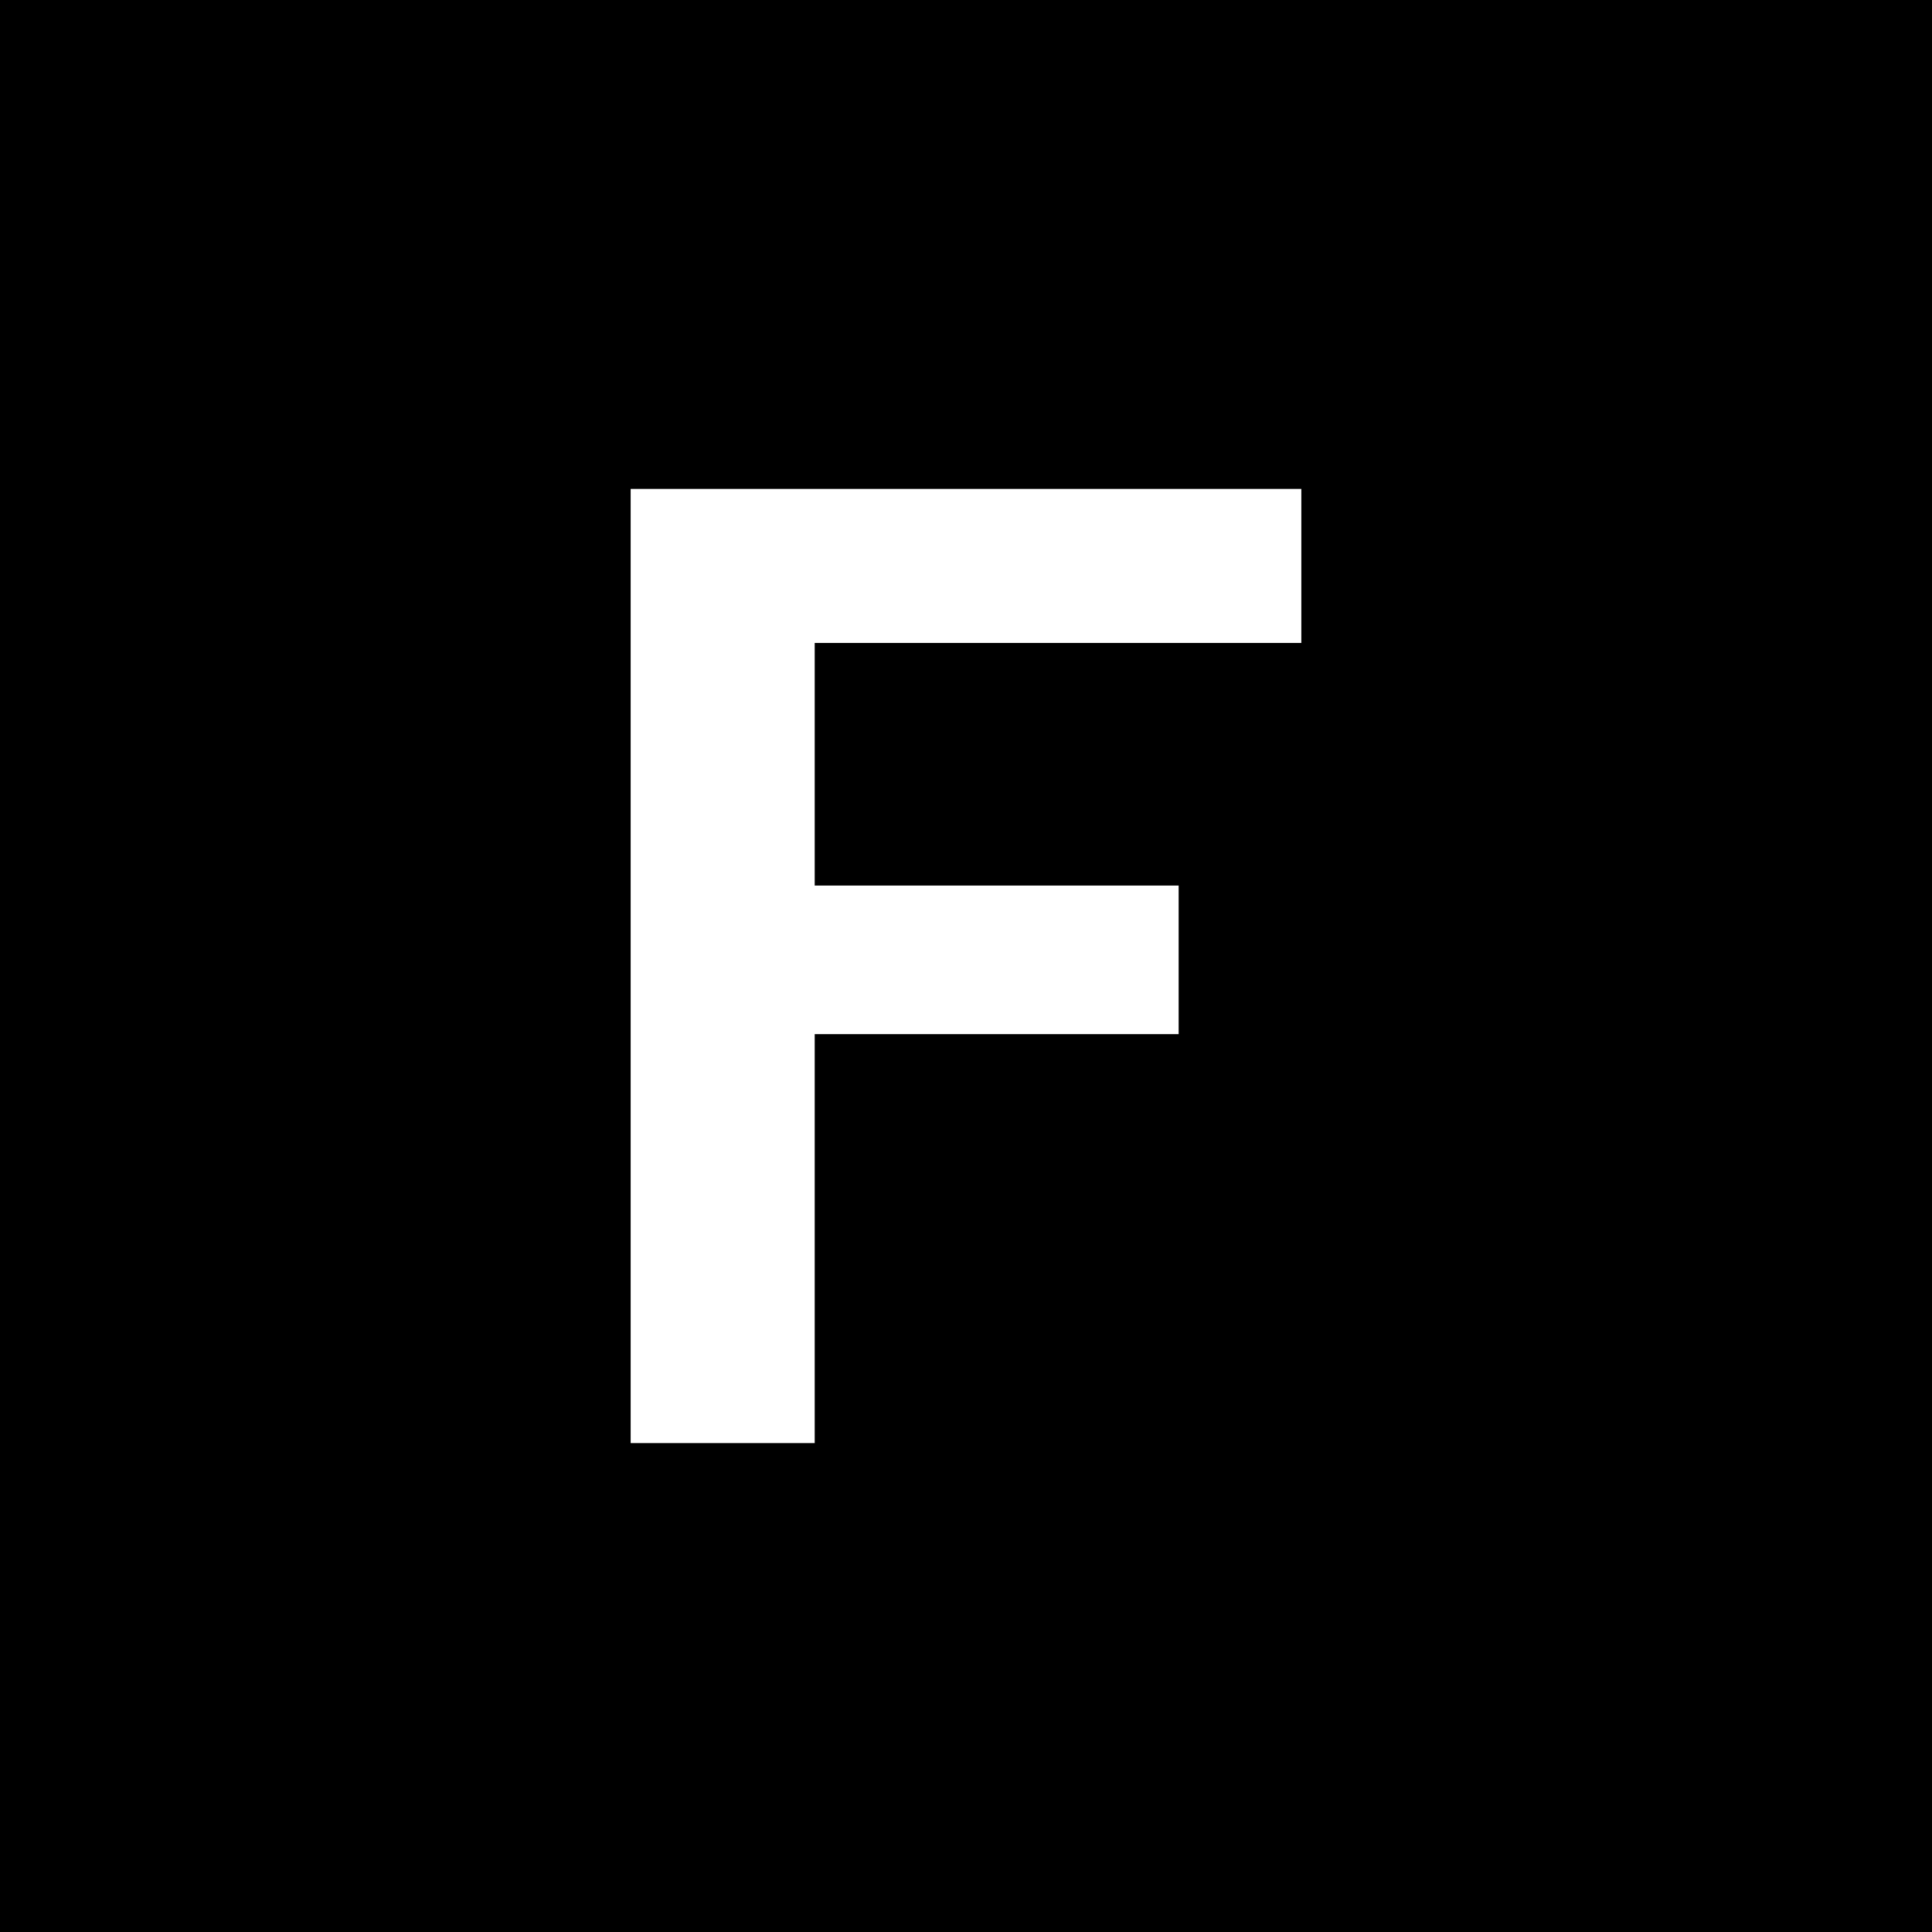
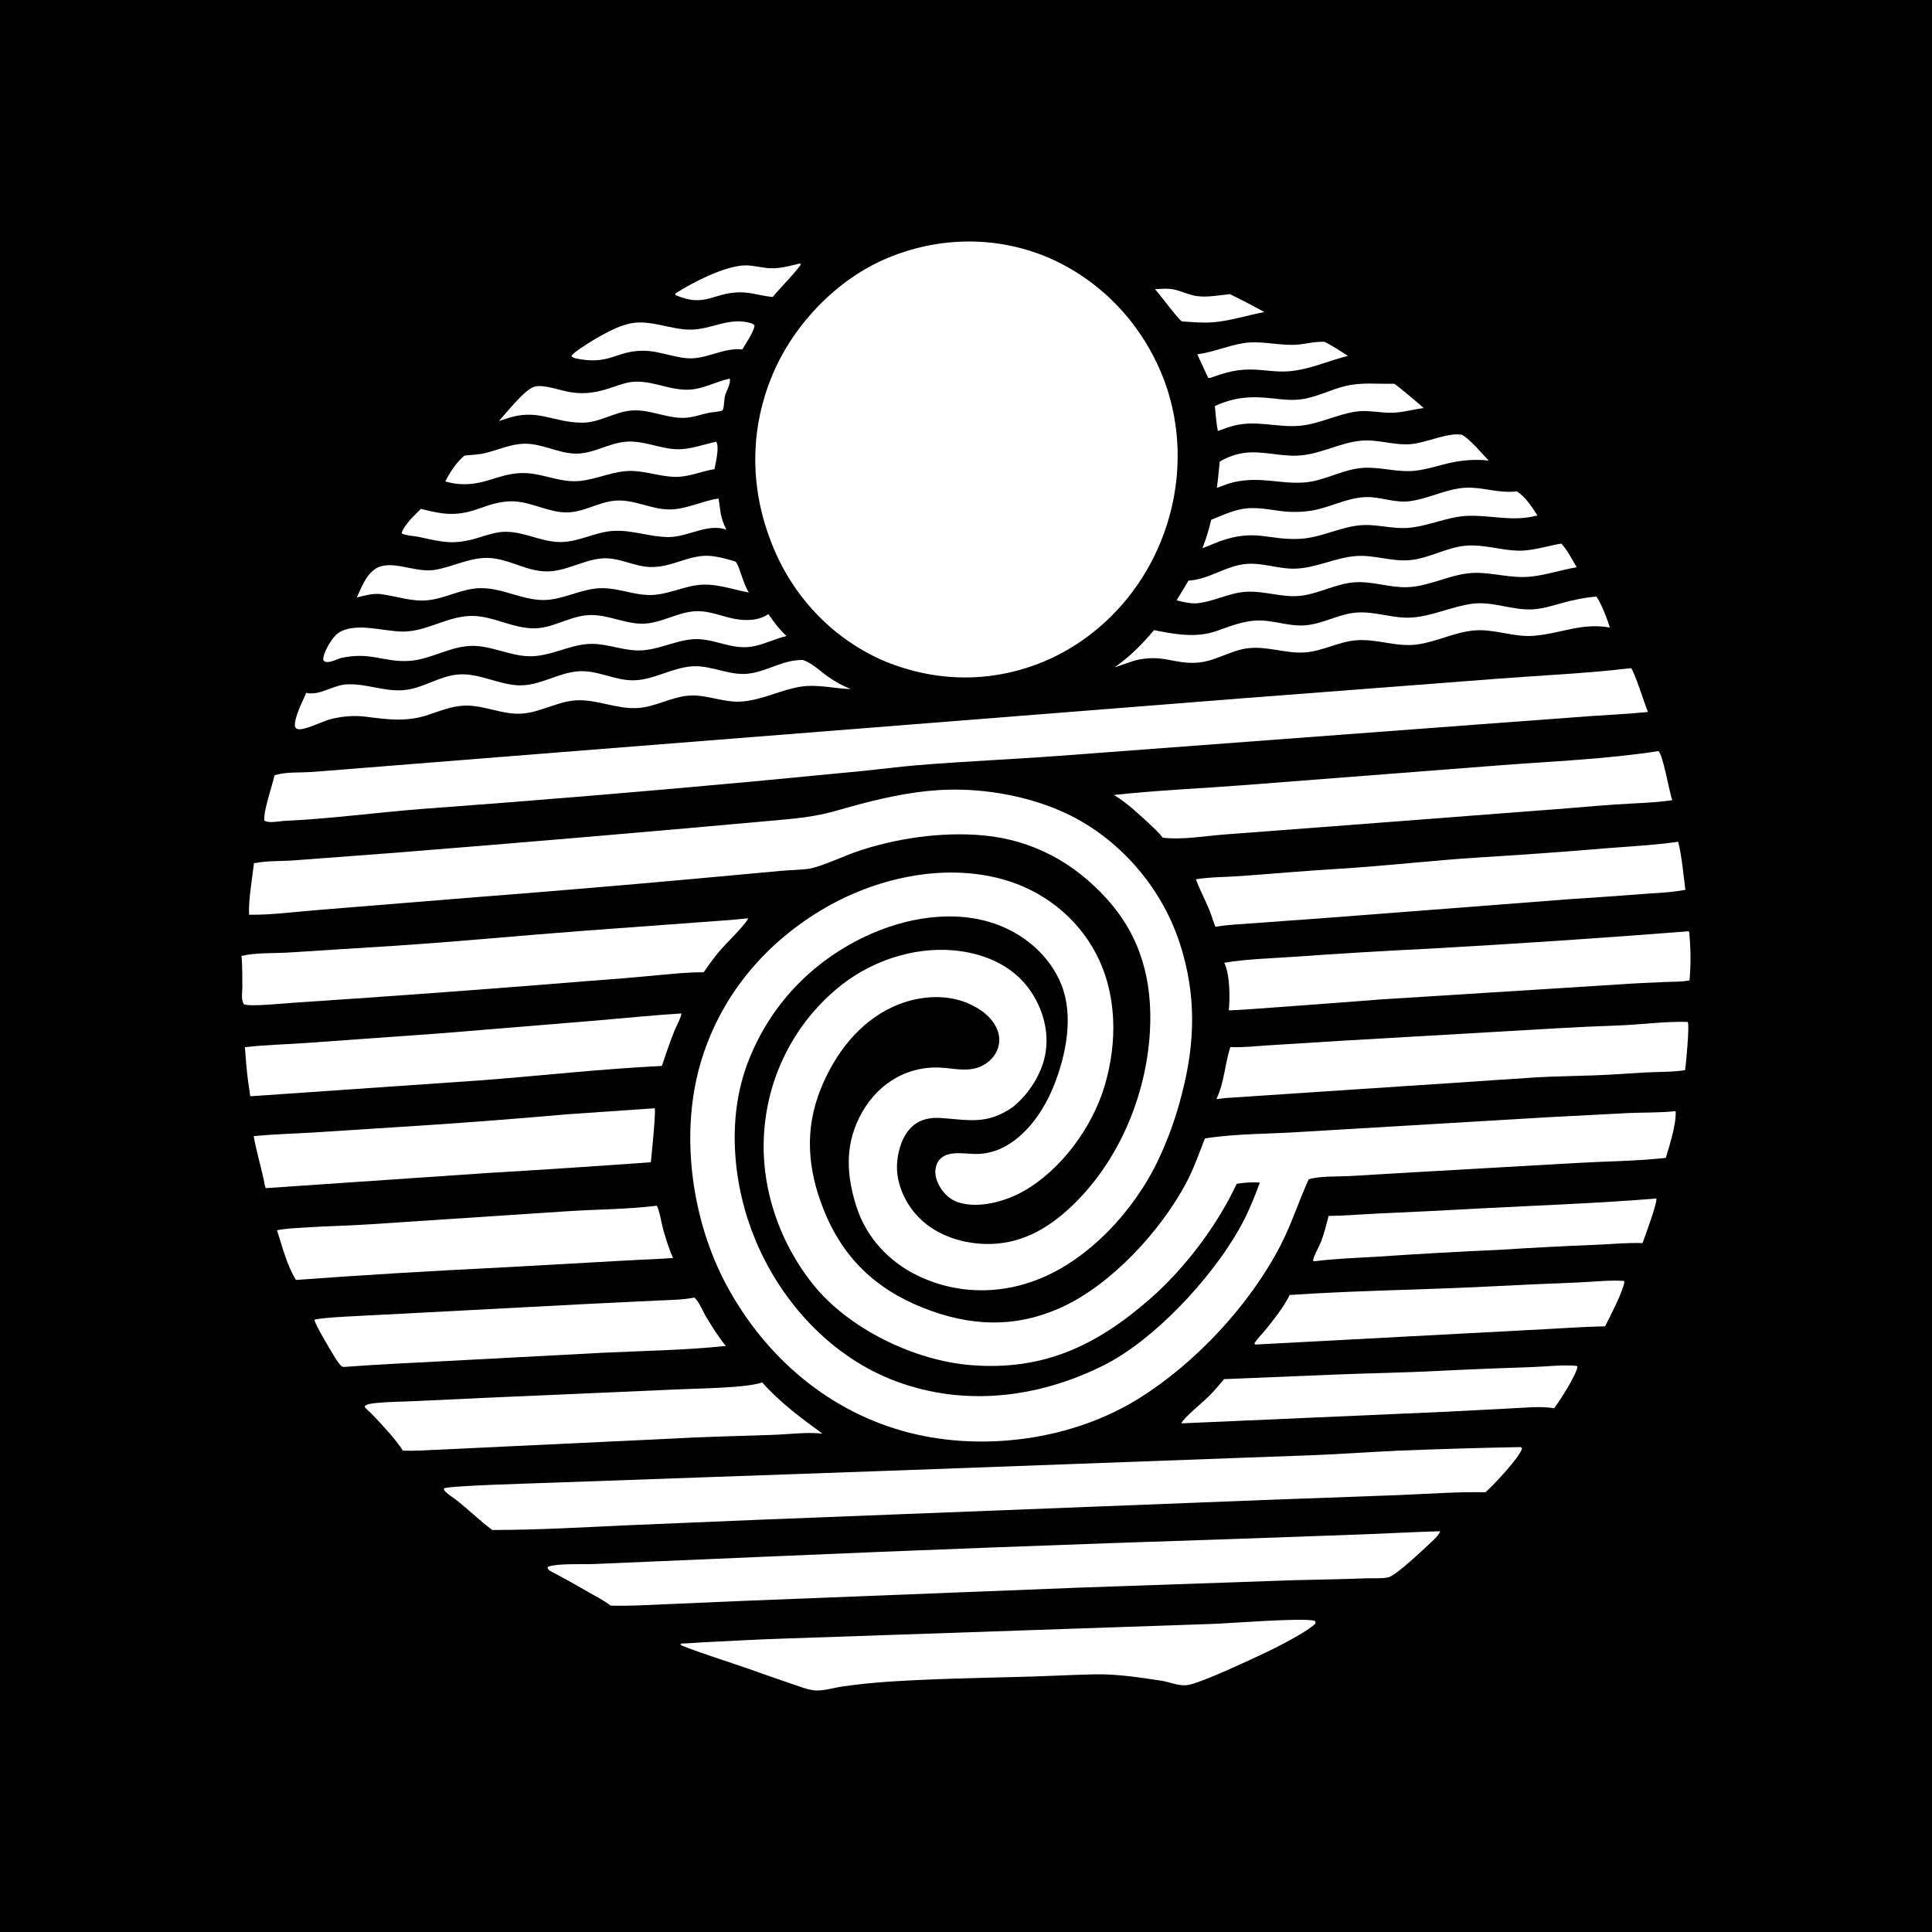
- <svg xmlns="http://www.w3.org/2000/svg" width="50mm" height="50mm" viewBox="0 0 50 50" version="1.1" id="svg5">
-   <defs id="defs2" />
-   <g id="layer1" transform="translate(-125.6676,-83.31577)">
-     <rect style="fill:#000000;fill-opacity:1;stroke:none;stroke-width:0.565;stroke-dasharray:none;stroke-opacity:1" id="rect22847" width="50.811" height="50.59" x="125.262" y="83.021" />
-     <g aria-label="F" id="text471" style="font-weight:bold;font-size:35.278px;font-family:Inter;-inkscape-font-specification:'Inter Bold';fill:none;stroke:#000000;stroke-width:0.794">
-       <path d="m 141.989,95.969 h 17.357 v 3.986 h -12.594 v 6.279 h 9.419 v 3.845 h -9.419 V 120.663 h -4.763 z" style="-inkscape-font-specification:'Albert Sans Bold';fill:#ffffff;stroke:none" id="path3371" />
-     </g>
+ <svg xmlns="http://www.w3.org/2000/svg" width="1000" height="1000" version="1.1" id="svg3546">
+   <defs id="defs3550" />
+   <rect style="fill:#000000;stroke-width:6.116" id="rect3758" width="1000" height="1000" x="0" y="0" />
+   <g id="g7459" transform="matrix(0.934525,0,0,0.9419359,28.99942,23.38051)">
+     <path d="m 650.203,136.816 q 9.631,4.69 19.043,9.807 c -9.118,1.806 -18.598,4.746 -27.764,5.588 -5.968,0.549 -11.989,-0.047 -17.917,-0.425 -2.268,-1.45 -11.911,-14.409 -14.848,-17.692 3.753,-0.247 7.569,-0.57 11.219,0.342 4.073,1.018 7.798,2.889 12.014,3.449 6.065,0.805 12.169,-0.521 18.254,-1.069 z" id="path3456" style="fill:#ffffff;stroke-width:1.037" />
+     <path d="m 412.047,119.954 c 0.318,0.337 0.144,0.099 0.37,0.814 -4.633,6.143 -10.51,11.636 -15.448,17.592 -6.191,-0.468 -12.063,-2.641 -18.364,-2.552 -14.792,0.211 -18.993,8.475 -35.314,1.61 l -0.341,-0.385 0.236,-0.685 c 9.571,-6.087 27.547,-15.223 38.615,-15.336 3.548,-0.037 7.153,0.816 10.651,1.288 7.39,0.998 12.414,-0.7 19.594,-2.346 z" id="path3458" style="fill:#ffffff;stroke-width:1.037" />
+     <path d="m 702.545,163.005 c 4.489,2.147 8.773,5.077 12.99,7.723 -10.423,2.602 -20.502,7.158 -31.181,8.332 -5.276,0.58 -10.332,0.11 -15.543,-0.418 -11.018,-1.116 -17.842,-0.01 -28.387,3.811 -0.762,0.262 -1.412,0.585 -2.211,0.436 -0.142,-0.026 -5.442,-11.699 -6.114,-13.031 8.644,-1.114 16.934,-4.747 25.519,-6.112 9.172,-1.458 18.254,1.053 27.413,0.941 5.913,-0.072 11.489,-1.964 17.513,-1.682 z" id="path3482" style="fill:#ffffff;stroke-width:1.037" />
+     <path d="m 385.319,152.88 c 0.718,0.322 0.964,0.483 1.551,1.062 -0.307,3.709 -4.903,9.916 -6.742,13.238 -9.672,-0.974 -17.802,4.255 -27.211,4.872 -8.648,0.567 -18.375,-4.178 -27.697,-4.141 -15.731,0.062 -18.411,8.273 -37.879,4.112 -0.755,-0.312 -1.283,-0.57 -1.883,-1.134 0.779,-2.228 13.406,-9.648 16.189,-11.167 5.542,-3.024 12.046,-6.325 18.246,-7.116 10.321,-1.318 20.557,3.554 30.907,3.7 12.391,0.174 21.97,-7.334 34.518,-3.426 z" id="path3484" style="fill:#ffffff;stroke-width:1.037" />
+     <path d="m 741.118,186.039 c 1.262,0.498 14.681,11.72 16.39,13.379 -5.83,0.683 -11.602,2.437 -17.462,2.573 -6.967,0.162 -13.51,-1.705 -20.564,-0.582 -10.428,1.661 -20.346,6.878 -30.79,7.752 -12.159,1.016 -23.328,-3.085 -35.662,-0.241 -3.223,0.738 -6.408,1.991 -9.552,3.076 -0.866,-4.468 -1.163,-9.139 -1.643,-13.684 11.154,-5.136 20.757,-5.519 32.51,-4.159 5.058,0.585 9.878,1.089 15.011,0.48 8.448,-1.003 16.453,-5.357 24.755,-7.327 9.269,-2.2 17.753,-0.999 27.008,-1.266 z" id="path3486" style="fill:#ffffff;stroke-width:1.037" />
+     <path d="m 373.106,183.267 c 0.848,2.116 -1.602,6.439 -2.354,8.63 -0.919,2.678 -0.47,5.996 -1.413,8.522 -0.344,0.921 -6.312,1.273 -7.538,1.534 -4.476,0.953 -8.856,2.595 -13.431,2.811 -9.968,0.472 -19.056,-4.608 -29.072,-4.043 -9.621,0.544 -18.007,6.727 -27.757,6.72 -16.825,-0.013 -24.649,-8.291 -42.565,-2.071 l -3.679,1.167 c 4.321,-4.684 13.899,-16.912 19.435,-18.807 4.827,-1.652 15.02,2.197 20.316,2.998 8.859,1.338 15.495,-0.106 24.047,-3.043 3.442,-1.182 6.794,-2.39 10.408,-2.691 10.865,-0.905 20.937,5.05 31.821,4.265 7.547,-0.544 13.991,-4.299 21.265,-5.887 0.172,-0.037 0.345,-0.07 0.517,-0.105 z" id="path3488" style="fill:#ffffff;stroke-width:1.037" />
+     <path d="m 778.759,214.095 c 4.775,2.79 10.81,10.11 14.772,14.208 -6.277,-0.79 -12.954,-0.394 -19.237,0.778 -8.273,1.543 -16.44,4.846 -24.873,4.98 -9.267,0.147 -18.275,-2.748 -27.597,-1.585 -10.475,1.307 -20.28,7.184 -30.791,7.844 -13.844,0.868 -23.474,-3.403 -38.53,-0.237 -3.199,0.748 -6.426,2.073 -9.549,3.154 0.679,-4.768 1.06,-9.618 1.578,-14.404 4.121,-2.441 9.067,-4.204 13.733,-4.801 9.79,-1.25 19.544,1.975 29.415,1.518 12.118,-0.56 22.834,-6.91 34.662,-8.166 9.498,-1.008 18.425,2.603 27.938,1.852 8.687,-0.686 20.662,-6.612 28.478,-5.141 z" id="path3490" style="fill:#ffffff;stroke-width:1.037" />
+     <path d="m 365.617,217.883 c 1.98,2.852 -0.309,11.547 -0.897,15.074 -7.291,1.166 -14.134,4.362 -21.598,4.266 -9.355,-0.121 -17.957,-3.91 -27.48,-3.16 -9.892,0.778 -19.132,5.741 -29.202,5.55 -9.926,-0.189 -19.096,-4.933 -29.17,-4.473 -13.584,0.621 -20.348,7.504 -35.847,5.87 -1.979,-0.306 -3.91,-0.786 -5.855,-1.244 2.506,-4.923 6.385,-10.874 10.73,-14.262 3.955,-0.423 7.588,-0.421 11.528,-1.381 7.072,-1.721 14.062,-4.942 21.363,-5.105 9.906,-0.219 18.441,5.058 28.144,5.422 9.921,0.372 18.867,-5.96 28.743,-6.575 9.876,-0.614 18.534,4.01 28.154,4.182 6.926,0.124 14.551,-2.646 21.386,-4.165 z" id="path3492" style="fill:#ffffff;stroke-width:1.037" />
+     <path d="m 809.047,245.182 c 4.716,2.844 8.491,8.682 11.456,13.249 -13.896,3.644 -25.343,-0.299 -38.689,0.214 -11.101,0.427 -21.589,5.619 -32.607,6.577 -9.248,0.804 -18.213,-2.328 -27.45,-1.354 -10.974,1.157 -21.353,6.693 -32.218,7.362 -17.827,1.097 -24.718,-5.676 -44.836,1.314 l -9.758,3.881 c 2.022,-5.129 3.612,-10.267 4.867,-15.621 5.422,-2.172 10.984,-4.745 16.679,-5.841 8.428,-1.623 16.099,0.519 24.343,1.314 q 3.404,0.298 6.834,0.205 3.431,-0.093 6.846,-0.575 c 10.474,-1.466 19.918,-7.158 30.671,-7.566 8.29,-0.315 15.946,3.293 24.356,2.271 10.598,-1.288 20.504,-6.89 31.137,-7.416 9.845,-0.486 18.07,3.21 28.369,1.987 z" id="path3494" style="fill:#ffffff;stroke-width:1.037" />
+     <path d="m 366.966,249.112 c 1.275,7.781 0.674,9.546 4.307,17.166 -9.87,-3.774 -21.346,3.923 -31.604,4.015 -10.431,0.094 -20.226,-3.945 -30.827,-3.395 -10.56,0.55 -19.971,6.614 -30.836,6.109 -10.178,-0.474 -19.193,-5.797 -29.486,-5.605 -4.894,0.091 -9.732,1.767 -14.426,3.194 -14.313,4.355 -19.941,2.373 -34.03,-0.554 -2.722,-0.417 -5.933,-0.592 -8.453,-1.642 l -0.129,-0.675 c 1.934,-4.724 7.034,-9.419 10.632,-12.909 12.911,3.283 20.192,4.221 33.183,-0.51 5.371,-1.955 10.532,-3.463 16.204,-3.646 10.48,-0.337 19.887,5.684 30.36,6.078 9.862,0.372 18.176,-5.645 27.746,-6.44 10.329,-0.858 19.45,4.579 29.521,4.817 9.472,0.224 18.461,-4.657 27.839,-6.003 z" id="path3496" style="fill:#ffffff;stroke-width:1.037" />
+     <path d="m 833.675,273.881 c 3.486,3.445 5.946,8.839 8.613,13.008 -9.966,1.633 -19.854,5.327 -29.936,5.377 -10.062,0.05 -20.176,-3.201 -30.204,-2.054 -11.378,1.302 -22.292,7.252 -33.676,7.632 -9.859,0.328 -19.403,-3.39 -29.238,-2.693 -9.959,0.707 -18.999,5.851 -28.775,7.281 -10.68,1.561 -20.768,-2.717 -31.402,-2.065 -9.447,0.579 -18.132,5.581 -27.668,6.371 -3.772,0.041 -7.144,-0.71 -10.73,-1.694 l 6.583,-10.828 c 11.076,-0.491 20.748,-8.238 32.044,-9.155 9.028,-0.732 17.312,2.659 26.229,2.607 11.905,-0.069 22.754,-6.065 34.465,-6.94 10.025,-0.748 19.559,3.103 29.64,2.262 10.915,-0.911 20.793,-7.243 31.71,-7.985 9.723,-0.661 18.633,2.464 28.171,2.762 8.102,0.252 16.177,-2.567 24.173,-3.888 z" id="path3498" style="fill:#ffffff;stroke-width:1.037" />
+     <path d="m 375.118,283.372 c 0.517,0.179 1.17,0.254 1.514,0.706 2.048,2.699 3.983,11.962 7.088,16.684 -9.468,-1.708 -18.728,-5.381 -28.591,-4.056 -8.989,1.208 -17.341,5.566 -26.564,5.432 -10.211,-0.147 -19.075,-4.74 -29.622,-3.568 -9.798,1.087 -19.14,6.308 -28.916,6.325 -12.302,0.022 -23.07,-6.893 -35.462,-6.511 -10.144,0.313 -18.93,5.691 -28.793,6.642 -9.027,0.871 -17.474,-2.366 -26.261,-3.414 l -0.637,-0.073 c -4.179,-0.197 -8.191,0.956 -12.259,1.952 2.382,-5.404 5.325,-12.773 10.547,-15.903 8.633,-5.174 21.377,2.342 32.056,0.808 9.485,-1.363 18.145,-6.133 27.837,-6.617 12.489,-0.625 22.575,7.402 34.85,7.396 10.292,-0.006 19.716,-6.055 29.897,-7.105 9.697,-1 18.028,4.482 27.544,4.691 11.607,0.256 20.762,-6.476 31.611,-6.169 4.879,0.138 9.511,1.527 14.162,2.78 z" id="path3500" style="fill:#ffffff;stroke-width:1.037" />
+     <path d="m 853.095,303.017 c 2.486,2.936 6.341,12.992 7.499,16.991 -15.773,-2.754 -26.918,3.285 -42.041,4.533 -11.244,0.929 -21.807,-3.837 -32.857,-2.951 -10.815,0.867 -20.658,6.097 -31.334,7.666 -11.699,1.719 -22.476,-3.108 -34.094,-2.246 -9.834,0.73 -18.851,6.035 -28.665,6.688 -10.571,0.704 -20.717,-3.584 -31.44,-2.312 -9.522,1.13 -18.019,7.102 -27.59,7.889 -13.558,1.115 -19.225,-4.969 -35.095,-1.159 l -11.15,3.765 c 8.613,-6.032 14.979,-12.424 21.821,-20.449 11.071,2.248 23.288,4.435 34.443,0.549 7.125,-2.481 13.764,-5.182 21.293,-5.769 9.371,-0.731 18.284,3.279 27.762,2.601 9.674,-0.692 18.408,-6.052 28.033,-6.968 10.737,-1.024 20.75,3.455 31.511,2.664 11.294,-0.83 21.915,-6.085 33.156,-7.563 11.431,-1.504 22.073,3.678 33.521,3.083 5.715,-0.298 11.293,-2.161 16.838,-3.645 6.036,-1.614 12.203,-2.935 18.39,-3.367 z" id="path3502" style="fill:#ffffff;stroke-width:1.037" />
+     <path d="m 394.549,312.634 c 3.09,4.502 6.056,8.353 10.039,12.038 -7.155,1.698 -13.856,5.427 -21.215,6.06 -10.689,0.92 -20.293,-5.242 -31.102,-4.251 -10.321,0.947 -19.774,6.374 -30.393,6.114 -9.252,-0.227 -17.834,-4.192 -27.211,-3.535 -11.152,0.783 -21.161,6.918 -32.489,6.733 -11.204,-0.182 -21.691,-6.213 -32.894,-5.675 -11.641,0.559 -22.093,7.445 -33.53,8.215 -14.229,0.956 -21.476,-5.33 -38.267,-1.491 -2.166,0.785 -4.974,2.153 -7.251,2.126 -1.118,-0.013 -1.452,-0.153 -2.182,-0.975 -0.042,-0.521 -0.074,-0.98 0.016,-1.505 0.664,-3.872 4.985,-11.21 8.125,-13.376 9.319,-6.426 25.743,-0.791 36.135,-0.876 12.827,-0.106 24.017,-8.072 36.757,-8.579 12.306,-0.49 23.286,6.777 35.564,6.8 9.908,0.019 18.895,-6.035 28.663,-7.138 10.855,-1.227 20.256,4.367 30.877,4.583 10.899,0.222 20.853,-7.15 31.837,-6.879 6.872,0.169 12.782,2.853 19.372,4.133 6.205,1.206 13.589,1.273 19.15,-2.523 z" id="path3504" style="fill:#ffffff;stroke-width:1.037" />
+     <path d="m 886.342,633.764 c 0.753,1.966 -6.504,21.44 -7.63,24.504 -8.08,-0.304 -16.532,0.531 -24.654,0.881 q -27.239,1.071 -54.472,2.805 -33.468,1.479 -66.927,3.714 c -11.801,0.72 -23.772,1.116 -35.538,2.548 l -0.558,0.046 -0.379,-0.464 c 0.781,-3.459 3.114,-6.906 4.435,-10.272 1.806,-4.603 2.975,-9.406 4.219,-14.174 8.917,-0.111 17.895,-0.886 26.818,-1.31 q 28.15,-1.22 56.298,-2.777 c 32.766,-1.734 65.644,-2.824 98.388,-5.501 z" id="path3506" style="fill:#ffffff;stroke-width:1.037" />
+     <path d="m 842.22,725.738 0.454,0.485 c -0.727,4.693 -9.755,18.715 -12.947,22.781 -7.501,-1.207 -15.806,-0.303 -23.423,0.069 l -36.444,1.866 -145.78,6.352 -0.772,-0.079 c 0.914,-2.642 12.684,-12.227 15.353,-14.936 2.916,-2.961 5.63,-6.063 8.295,-9.259 l 63.939,-2.599 c 18.331,-0.711 36.678,-0.982 55.006,-1.925 17.393,-0.893 34.744,-1.529 52.137,-2.138 8.023,-0.281 16.207,-1.304 24.183,-0.619 z" id="path3508" style="fill:#ffffff;stroke-width:1.037" />
+     <path d="m 413.59,337.822 c 5.027,1.599 9.758,6.231 14.071,9.243 4.005,2.797 8.044,5.003 12.59,6.779 -9.119,-0.296 -18.729,-2.773 -27.836,-1.327 -11.371,1.804 -21.766,7.618 -33.422,8.197 -10.147,0.504 -19.51,-4.397 -29.795,-3.167 -9.332,1.117 -17.949,6.254 -27.371,6.714 -11.044,0.539 -21.071,-4.283 -32.013,-4.296 -10.521,-0.012 -19.866,5.971 -30.243,7.202 -11.714,1.389 -21.832,-4.627 -33.275,-4.251 -7.314,0.24 -13.753,3.055 -20.698,5.264 -11.821,3.759 -21.994,2.368 -33.843,0.855 -6.961,-0.889 -13.757,-0.229 -20.642,1.574 -3.787,1.147 -13.829,6.022 -17.102,5.238 -1.132,-0.271 -1.187,-0.554 -1.727,-1.521 -0.256,-5.28 4.17,-13.395 6.289,-18.414 7.476,1.691 14.643,-4.192 22.231,-4.653 11.57,-0.703 22.263,4.758 33.953,2.877 9.674,-1.557 18.099,-7.495 27.924,-8.319 11.314,-0.949 22.067,5.405 33.217,5.942 11.742,0.564 21.787,-6.84 33.326,-7.688 10.905,-0.801 20.503,5.302 31.21,4.929 11.175,-0.39 21.242,-7.18 32.381,-7.69 10.83,-0.497 20.564,5.527 31.425,3.946 10.373,-1.508 18.206,-7.438 29.35,-7.434 z" id="path3510" style="fill:#ffffff;stroke-width:1.037" />
+     <path d="m 868.316,679.04 0.353,0.563 c -0.927,5.565 -7.857,18.876 -10.712,24.391 -14.121,0.28 -28.313,1.428 -42.442,2.057 l -150.681,7.935 -0.786,-0.06 -0.292,-0.463 c 1.398,-2.69 4.008,-4.924 5.917,-7.285 4.694,-5.806 10.303,-12.687 13.601,-19.407 35.897,-2.407 71.822,-2.774 107.717,-4.533 q 26.023,-1.335 52.048,-2.339 c 8.309,-0.351 17.024,-1.388 25.276,-0.858 z" id="path3512" style="fill:#ffffff;stroke-width:1.037" />
+     <path d="m 353.544,688.178 c 2.617,2.135 4.884,8.004 6.752,11.011 3.26,5.247 6.735,10.924 10.703,15.59 -22.809,2.383 -45.836,2.664 -68.68,3.771 l -85.291,4.481 c -19.017,1.022 -38.017,1.831 -57.029,3.255 -0.382,0.019 -0.679,0.049 -1.065,-0.006 -1.366,-0.191 -3.644,-3.909 -4.438,-5.139 -1.629,-2.525 -11.658,-19.172 -11.333,-20.744 4.07,-1.417 29.455,-2.295 35.405,-2.658 l 118.085,-6.16 36.023,-1.721 c 6.864,-0.35 14.078,-0.291 20.867,-1.681 z" id="path3514" style="fill:#ffffff;stroke-width:1.037" />
+     <path d="m 332.701,637.722 c 1.382,1.805 2.83,10.569 3.614,13.193 1.547,5.178 3.181,10.674 5.464,15.53 -9.215,0.706 -18.406,0.924 -27.617,1.475 l -69.721,3.865 q -55.799,2.677 -111.572,6.723 c -4.927,-7.93 -7.587,-18.319 -10.462,-27.277 4.866,-1.041 10.051,-1.164 14.976,-1.499 11.82,-0.805 23.64,-0.958 35.451,-1.735 l 110.03,-7.217 c 16.578,-1.081 33.304,-1.03 49.837,-3.057 z" id="path3516" style="fill:#ffffff;stroke-width:1.037" />
+     <path d="m 391.118,734.811 c 9.631,10.839 21.655,19.711 33.333,28.134 -8.979,-0.929 -18.672,0.427 -27.758,0.713 -19.786,0.622 -39.533,1.114 -59.323,2.218 l -135.109,6.362 q -5.077,0.245 -10.143,0.082 c -4.049,-6.371 -11.405,-14.059 -16.648,-19.571 -1.449,-1.525 -3.151,-2.727 -4.475,-4.377 l 0.127,-0.738 c 2.007,-1.157 4.448,-1.331 6.672,-1.541 7.275,-0.686 14.62,-0.679 21.906,-1.041 l 42.055,-1.94 103.982,-4.516 c 10.246,-0.498 37.098,-0.707 45.379,-3.785 z" id="path3518" style="fill:#ffffff;stroke-width:1.037" />
+     <path d="m 331.593,584.172 c 0.753,1.904 -1.793,25.856 -2.135,29.666 q -45.058,3.248 -90.129,5.886 l -123.223,8.349 c -0.583,-1.801 -0.888,-3.708 -1.259,-5.573 -1.766,-7.642 -3.963,-15.246 -5.372,-22.975 11.18,-1.181 22.47,-1.361 33.672,-2.068 l 64.224,-4.117 q 37.697,-2.518 75.366,-5.828 z" id="path3520" style="fill:#ffffff;stroke-width:1.037" />
+     <path d="m 346.294,532.07 c 0.385,1.267 -2.982,7.559 -3.621,9.113 -2.658,6.457 -4.838,13.146 -7.129,19.737 -33.094,1.585 -66.217,5.286 -99.282,7.839 l -128.673,8.825 -1.272,-8.703 c -0.798,-6.06 -1.255,-12.139 -1.71,-18.248 10.912,-1.35 22.108,-1.486 33.07,-2.274 l 75.147,-5.348 86.166,-7.022 c 15.774,-1.348 31.507,-2.929 47.302,-3.918 z" id="path3522" style="fill:#ffffff;stroke-width:1.037" />
+     <path d="m 904.176,486.92 0.372,0.454 c 0.848,8.138 1.019,18.375 0.158,26.555 -4.386,0.838 -9.154,0.683 -13.582,0.875 -8.329,0.361 -16.679,0.687 -25.003,1.291 l -131.454,8.215 c -8.399,0.589 -84.403,6.508 -85.086,6.03 0.627,-7.439 0.651,-19.578 -2.551,-26.125 12.774,-2.098 26.142,-2.404 39.003,-3.29 q 36.876,-2.64 73.768,-4.405 72.207,-3.995 144.376,-9.599 z" id="path3524" style="fill:#ffffff;stroke-width:1.037" />
+     <path d="m 903.596,536.712 c 0.063,0.059 0.139,0.107 0.19,0.178 0.983,1.377 -0.918,22.794 -1.526,26.352 -6.963,1.11 -14.53,0.856 -21.569,1.251 -9.498,0.533 -19.013,1.249 -28.511,1.6 -10.909,0.403 -21.801,0.503 -32.713,1.119 l -171.731,11.348 -5.07,0.574 c 4.488,-9.22 4.614,-19.057 7.732,-28.586 6.936,0.324 14.1,-0.544 21.061,-0.956 l 41.127,-2.545 86.021,-4.935 c 21.868,-1.232 43.627,-2.68 65.502,-3.384 13.094,-0.422 26.44,-2.342 39.485,-2.015 z" id="path3526" style="fill:#ffffff;stroke-width:1.037" />
+     <path d="m 898.436,437.733 c 2.153,8.378 2.818,17.749 4.015,26.396 -7.379,1.459 -15.319,1.679 -22.783,2.25 q -20.021,1.53 -40.048,2.801 l -136.698,10.448 -40.189,2.893 c -6.838,0.531 -13.761,0.742 -20.548,1.959 l -1.347,-3.455 c -2.391,-8.158 -6.619,-14.856 -9.507,-22.684 8.374,-1.326 17.012,-1.181 25.443,-1.816 18.265,-1.377 36.497,-2.899 54.772,-4.014 25.245,-1.54 50.422,-4.489 75.645,-6.092 q 35.737,-2.151 71.45,-5.116 c 13.236,-1.043 26.615,-1.7 39.795,-3.57 z" id="path3528" style="fill:#ffffff;stroke-width:1.037" />
+     <path d="m 383.307,479.78 c -0.477,2.513 -12.397,14.075 -15.107,17.186 -3.457,3.972 -6.494,8.159 -9.476,12.499 -8.344,-0.1 -16.519,0.82 -24.844,1.537 q -18.922,1.812 -37.864,3.151 -82.132,6.646 -164.304,12.023 c -5.18,0.292 -23.797,2.307 -27.551,0.896 -1.781,-2.098 -1.05,-6.638 -0.975,-9.309 -0.098,-5.79 0.127,-11.538 -0.459,-17.294 8.163,-1.929 17.453,-1.347 25.773,-1.858 l 57.891,-3.646 c 35.094,-2.22 70.123,-5.663 105.198,-8.264 l 64.828,-4.738 c 8.982,-0.713 17.914,-1.168 26.89,-2.182 z" id="path3530" style="fill:#ffffff;stroke-width:1.037" />
+     <path d="m 887.496,387.918 c 2.538,1.754 6.008,22.505 7.659,26.961 -10.399,1.531 -21.167,1.666 -31.628,2.383 -14.355,0.985 -28.697,2.385 -43.061,3.347 l -105.933,8.064 -67.112,5.042 c -11.144,0.825 -23.37,3.07 -34.391,1.778 -2.393,-2.959 -5.197,-5.504 -7.967,-8.076 -5.911,-5.425 -12.259,-11.308 -19.149,-15.394 23.765,-2.578 47.686,-3.555 71.491,-5.371 L 798.882,395.777 c 29.456,-2.234 59.309,-3.405 88.615,-7.858 z" id="path3532" style="fill:#ffffff;stroke-width:1.037" />
+     <path d="m 697.203,865.81 c 0.556,0.845 0.43,0.633 0.279,1.556 -3.753,4.064 -21.479,13.113 -27.238,15.779 -8.923,4.129 -36.51,17.146 -43.923,18.033 -4.675,0.559 -9.684,-1.799 -14.284,-2.482 -11.792,-1.751 -24.789,-3.74 -36.748,-3.467 -13.269,0.303 -26.548,1.014 -39.82,1.362 -24.985,0.653 -50.067,1.072 -75.051,2.722 q -12.109,0.835 -24.171,2.486 c -5.026,0.677 -11.672,2.812 -16.575,2.214 -3.876,-0.473 -7.767,-2.083 -11.459,-3.3 -8.022,-2.644 -15.961,-5.49 -23.935,-8.269 -12.637,-4.404 -25.527,-8.248 -37.988,-13.114 l -0.435,-0.644 0.567,-0.373 c 4.315,-0.07 8.543,-0.538 12.843,-0.735 13.838,-0.633 27.724,-1.47 41.557,-1.913 l 239.077,-8.116 c 10.379,-0.295 50.432,-3.585 57.304,-1.737 z" id="path3534" style="fill:#ffffff;stroke-width:1.037" />
+     <path d="m 766.633,816.615 c -0.886,2.238 -3.172,4.355 -4.918,5.957 -4.157,3.811 -19.502,18.418 -23.839,19.363 -3.789,0.826 -8.451,0.391 -12.331,0.543 -13.583,0.532 -27.135,0.683 -40.713,1.053 l -118.065,4.06 -185.33,7.247 -46.758,2.005 c -9.16,0.374 -18.407,0.955 -27.544,0.603 -3.723,-2.894 -8.244,-5.099 -12.341,-7.424 q -10.678,-6.193 -21.625,-11.893 c -0.394,-0.413 -0.672,-0.919 -0.983,-1.401 l 0.36,-0.651 c 5.669,-1.955 19.404,-1.173 25.906,-1.48 l 94.876,-4.03 q 126.971,-5.466 253.932,-9.532 l 78.49,-2.783 c 13.637,-0.519 27.242,-1.286 40.882,-1.638 z" id="path3536" style="fill:#ffffff;stroke-width:1.037" />
+     <path d="m 811.219,770.351 0.771,0.656 c -0.818,4.418 -16.037,20.547 -20.272,24.17 -15.71,-0.31 -31.71,0.895 -47.455,1.534 l -74.168,2.693 -280.301,10.867 -74.967,3.121 c -24.372,1.123 -48.845,2.535 -73.199,2.517 -7.13,-5.207 -13.545,-11.587 -20.582,-16.99 -1.633,-1.11 -3.421,-2.282 -4.885,-3.612 -0.787,-0.715 -1.294,-1.134 -1.342,-2.271 3.502,-1.501 49.637,-2.712 56.909,-3.008 l 198.191,-6.971 226.923,-8.278 c 15.591,-0.604 31.191,-1.763 46.784,-2.458 q 33.801,-1.34 67.594,-1.969 z" id="path3538" style="fill:#ffffff;stroke-width:1.037" />
+     <path d="m 872.282,342.334 c 1.927,1.59 7.619,19.941 9.457,24.081 -10.859,1.073 -21.58,1.569 -32.429,2.31 l -62.701,4.619 -231.461,17.208 c -26.258,1.923 -52.573,2.987 -78.823,5.177 -9.75,0.813 -19.521,2.091 -29.266,3.077 l -59.883,5.688 q -92.254,8.475 -184.577,15.211 c -25.484,1.954 -50.965,5.46 -76.48,6.574 -2.687,0.22 -8.778,1.429 -10.783,-0.261 -0.382,-5.686 4.219,-18.286 5.666,-24.806 6.11,-1.943 13.076,-1.384 19.379,-1.761 q 8.939,-0.616 17.873,-1.365 l 118.17,-9.333 379.652,-29.776 141.874,-10.801 c 24.742,-1.9 49.654,-2.925 74.333,-5.843 z" id="path3540" style="fill:#ffffff;stroke-width:1.037" />
+     <path d="m 550.151,116.972 q 1.324,0.576 2.634,1.184 1.31,0.608 2.604,1.249 1.294,0.64 2.572,1.313 1.277,0.672 2.539,1.376 1.261,0.704 2.504,1.438 1.243,0.734 2.468,1.5 1.225,0.765 2.432,1.561 1.205,0.795 2.392,1.621 1.186,0.825 2.352,1.679 1.166,0.855 2.312,1.738 1.145,0.883 2.268,1.795 1.123,0.912 2.225,1.851 1.101,0.939 2.18,1.906 1.079,0.967 2.134,1.96 1.055,0.994 2.086,2.013 1.031,1.02 2.037,2.065 1.006,1.045 1.988,2.116 0.982,1.071 1.937,2.166 0.956,1.095 1.885,2.214 0.929,1.119 1.832,2.261 0.903,1.142 1.779,2.307 0.875,1.165 1.723,2.351 0.848,1.187 1.667,2.395 0.82,1.208 1.611,2.437 0.791,1.229 1.553,2.478 0.762,1.249 1.495,2.517 0.732,1.268 1.435,2.554 0.703,1.287 1.375,2.591 0.672,1.304 1.314,2.626 0.642,1.322 1.252,2.659 0.611,1.338 1.191,2.692 0.579,1.354 1.126,2.722 0.529,1.342 1.026,2.7 0.496,1.358 0.959,2.728 0.463,1.372 0.892,2.755 0.429,1.384 0.824,2.779 0.395,1.396 0.756,2.802 0.36,1.406 0.686,2.824 0.327,1.417 0.618,2.843 0.291,1.426 0.548,2.861 0.256,1.434 0.478,2.876 0.221,1.443 0.407,2.892 0.186,1.449 0.338,2.903 0.15,1.455 0.267,2.914 0.115,1.459 0.195,2.923 0.081,1.463 0.125,2.93 0.045,1.466 0.054,2.935 0.009,1.469 -0.018,2.939 -0.026,1.469 -0.088,2.94 -0.062,1.47 -0.16,2.939 -0.097,1.47 -0.23,2.938 -0.133,1.469 -0.301,2.934 -0.168,1.465 -0.372,2.928 -0.203,1.463 -0.442,2.921 -0.239,1.458 -0.512,2.911 -0.275,1.453 -0.583,2.9 -0.309,1.446 -0.652,2.887 -0.343,1.44 -0.721,2.873 -0.376,1.432 -0.788,2.855 -0.412,1.424 -0.857,2.838 -0.446,1.414 -0.926,2.817 -0.479,1.404 -0.992,2.796 -0.512,1.393 -1.058,2.772 -0.545,1.38 -1.124,2.747 -0.551,1.313 -1.132,2.614 -0.581,1.301 -1.193,2.588 -0.611,1.287 -1.252,2.559 -0.642,1.273 -1.312,2.53 -0.67,1.257 -1.369,2.498 -0.699,1.242 -1.427,2.466 -0.727,1.224 -1.483,2.432 -0.755,1.208 -1.539,2.396 -0.783,1.19 -1.593,2.36 -0.811,1.17 -1.648,2.32 -0.838,1.151 -1.701,2.282 -0.863,1.13 -1.752,2.24 -0.888,1.11 -1.803,2.199 -0.914,1.087 -1.853,2.154 -0.939,1.065 -1.902,2.109 -0.963,1.043 -1.95,2.063 -0.986,1.02 -1.995,2.015 -1.009,0.996 -2.04,1.967 -1.032,0.971 -2.084,1.917 -1.053,0.946 -2.128,1.866 -1.074,0.92 -2.169,1.813 -1.095,0.894 -2.209,1.761 -1.114,0.866 -2.248,1.706 -1.133,0.84 -2.285,1.651 -1.152,0.812 -2.321,1.596 -1.17,0.783 -2.356,1.537 -1.187,0.755 -2.39,1.48 -1.203,0.725 -2.422,1.421 -1.218,0.695 -2.453,1.361 -1.233,0.666 -2.481,1.301 -1.248,0.635 -2.509,1.24 -1.261,0.604 -2.535,1.177 c -30.157,13.285 -62.091,12.917 -91.539,0.734 q -1.347,-0.58 -2.678,-1.195 -1.332,-0.616 -2.647,-1.264 -1.315,-0.65 -2.613,-1.332 -1.298,-0.682 -2.578,-1.398 -1.28,-0.715 -2.543,-1.464 -1.261,-0.749 -2.503,-1.53 -1.242,-0.781 -2.464,-1.593 -1.222,-0.812 -2.423,-1.657 -1.201,-0.844 -2.381,-1.719 -1.18,-0.874 -2.336,-1.78 -1.158,-0.905 -2.292,-1.839 -1.134,-0.936 -2.245,-1.899 -1.11,-0.964 -2.196,-1.956 -1.086,-0.994 -2.147,-2.014 -1.061,-1.02 -2.097,-2.069 -1.036,-1.048 -2.044,-2.123 -1.009,-1.075 -1.992,-2.177 -0.983,-1.101 -1.938,-2.227 -0.955,-1.127 -1.881,-2.278 -0.927,-1.151 -1.825,-2.327 -0.899,-1.176 -1.768,-2.374 -0.869,-1.199 -1.708,-2.421 -0.84,-1.221 -1.649,-2.465 -0.81,-1.244 -1.589,-2.508 -0.779,-1.265 -1.526,-2.551 -0.748,-1.285 -1.464,-2.59 -0.716,-1.305 -1.401,-2.628 -0.685,-1.325 -1.336,-2.667 -0.652,-1.342 -1.271,-2.701 -0.619,-1.359 -1.205,-2.735 -0.587,-1.376 -1.138,-2.768 -0.553,-1.392 -1.072,-2.798 c -11.047,-29.294 -11.056,-61.014 1.697,-90.678 11.811,-27.474 35.37,-51.587 62.351,-63.102 q 1.363,-0.582 2.739,-1.129 1.375,-0.547 2.761,-1.06 1.387,-0.513 2.785,-0.991 1.396,-0.478 2.804,-0.922 1.407,-0.443 2.822,-0.85 1.416,-0.407 2.839,-0.779 1.423,-0.372 2.854,-0.709 1.431,-0.336 2.867,-0.636 1.436,-0.3 2.879,-0.565 1.443,-0.263 2.889,-0.492 1.446,-0.227 2.896,-0.419 1.45,-0.191 2.903,-0.346 1.453,-0.154 2.908,-0.272 1.455,-0.118 2.91,-0.199 1.456,-0.081 2.911,-0.125 1.456,-0.044 2.911,-0.051 1.454,-0.008 2.908,0.022 1.454,0.03 2.904,0.096 1.451,0.066 2.898,0.169 1.448,0.103 2.891,0.243 1.443,0.14 2.881,0.316 1.438,0.177 2.869,0.39 1.432,0.213 2.856,0.462 1.424,0.249 2.842,0.535 1.417,0.286 2.825,0.608 1.408,0.322 2.807,0.68 1.399,0.358 2.787,0.751 1.389,0.394 2.766,0.823 1.377,0.429 2.742,0.893 1.365,0.464 2.718,0.963 1.352,0.499 2.691,1.033 1.339,0.534 2.663,1.102 z" id="path3542" style="fill:#ffffff;stroke-width:1.037" />
+     <path d="m 897.029,585.758 c 0.532,6.693 -3.351,18.902 -5.446,25.692 -16.142,1.788 -32.595,1.827 -48.785,2.763 l -96.231,5.454 -30.351,1.776 c -6.531,0.348 -16.407,-0.119 -22.416,1.779 -5.457,11.854 -9.419,24.382 -15.44,36.013 -17.111,33.047 -47.361,65.049 -78.547,84.357 -37.2,23.03 -86.238,29.188 -127.019,18.924 -43.948,-11.06 -79.536,-40.9 -101.345,-80.963 -18.874,-34.669 -26.071,-81.595 -14.795,-121.064 10.472,-36.656 34.736,-65.739 66.781,-84.947 29.814,-17.87 67.49,-26.18 100.375,-17.325 22.15,5.964 41.432,20.483 52.281,41.14 11.52,21.933 11.936,48.327 4.675,72.554 -6.815,22.745 -24.063,46.001 -44.568,57.643 -10.319,5.857 -25.095,9.886 -36.408,6.339 -5.109,-1.601 -9.162,-5.779 -11.357,-10.695 -1.391,-3.115 -2.012,-6.654 -0.71,-10.025 3.476,-9.004 15.528,-5.658 22.684,-5.888 q 1.662,-0.044 3.318,-0.257 1.656,-0.212 3.29,-0.59 1.634,-0.378 3.231,-0.918 1.597,-0.54 3.14,-1.237 c 13.854,-6.417 23.731,-20.712 29.338,-34.694 6.817,-17.002 11.002,-38.423 4.039,-55.485 -6.307,-15.454 -19.684,-26.899 -34.817,-32.621 -23.6,-8.922 -51.278,-4.375 -74.281,6.553 -29.496,14.014 -52.446,37.791 -64.487,68.951 -12.074,31.248 -8.125,68.471 4.352,97.97 14.751,34.875 42.805,64.437 77.922,77.336 37.557,13.794 78.066,9.316 114.73,-8.83 27.844,-13.781 59.223,-47.259 74.898,-74.538 4.799,-8.35 8.324,-16.914 11.681,-25.904 -4.347,-0.343 -8.501,-0.013 -12.845,0.654 -10.744,22.966 -28.856,46.623 -47.892,63.157 -30.177,26.211 -59.443,39.488 -98.808,36.536 -31.461,-2.359 -68.348,-19.903 -88.165,-44.704 -19.282,-24.133 -30.09,-56.022 -26.418,-88.101 q 0.144,-1.327 0.32,-2.65 0.176,-1.324 0.384,-2.645 0.208,-1.32 0.448,-2.636 0.24,-1.315 0.512,-2.626 0.271,-1.31 0.575,-2.615 0.303,-1.304 0.639,-2.602 0.335,-1.297 0.701,-2.586 0.366,-1.291 0.763,-2.571 0.397,-1.281 0.825,-2.553 0.428,-1.272 0.885,-2.534 0.458,-1.262 0.946,-2.511 0.488,-1.251 1.006,-2.49 0.518,-1.238 1.066,-2.464 0.547,-1.227 1.124,-2.44 0.577,-1.213 1.182,-2.411 0.606,-1.199 1.239,-2.383 0.634,-1.185 1.296,-2.353 0.662,-1.168 1.351,-2.32 0.69,-1.153 1.406,-2.287 0.717,-1.135 1.46,-2.253 0.744,-1.118 1.513,-2.218 0.77,-1.099 1.565,-2.178 0.796,-1.08 1.617,-2.141 0.821,-1.06 1.666,-2.099 0.846,-1.04 1.715,-2.059 0.87,-1.019 1.763,-2.016 0.894,-0.996 1.81,-1.971 0.917,-0.974 1.856,-1.926 0.939,-0.952 1.9,-1.879 0.961,-0.928 1.943,-1.831 0.983,-0.903 1.985,-1.783 1.003,-0.879 2.027,-1.733 c 17.909,-15.21 42.211,-23.339 64.795,-21.409 15.704,1.341 31.417,7.418 41.321,20.272 7.387,9.585 11.702,22.368 9.988,34.909 -1.636,11.978 -9.02,23.418 -18.256,30.935 -14.401,9.832 -24.093,7.132 -39.849,6.02 -5.664,-0.4 -11.47,0.581 -15.948,4.706 -5.394,4.967 -7.768,12.809 -8.321,19.926 -0.801,10.305 3.813,20.793 10.271,28.155 9.544,10.878 24.273,16.068 38.55,16.422 18.82,0.466 34.055,-7.727 47.956,-20.842 25.938,-24.469 41.251,-60.667 43.244,-95.976 1.584,-28.062 -5.291,-52.326 -23.698,-72.607 -18.362,-20.232 -41.358,-32.605 -68.793,-35.095 -22.697,-2.059 -48.543,1.545 -70.455,9.122 -6.957,2.406 -19.873,8.399 -26.279,9.269 -4.939,0.67 -10.001,0.628 -14.969,1.101 l -47.064,4.287 q -62.856,5.658 -125.746,10.489 l -83.199,6.695 c -12.869,0.974 -25.859,2.803 -38.732,2.659 -0.492,-7.436 1.804,-20.501 2.687,-28.291 7.134,-1.461 15.062,-1.064 22.299,-1.601 l 55.638,-4.149 q 107.462,-8.499 214.876,-18.186 c 6.925,-0.665 13.935,-1.357 20.79,-2.773 7.595,-1.57 15.125,-3.989 22.651,-5.945 16.054,-4.173 32.511,-7.467 48.973,-7.792 21.795,-0.43 45.395,4.023 64.956,13.21 28.716,13.486 52.228,39.905 62.437,70.709 9.356,28.232 8.914,54.812 1.13,84.042 q -2.347,9.114 -5.561,17.977 -3.213,8.862 -7.261,17.384 c -13.181,27.811 -38.539,55.003 -66.846,65.856 q -1.014,0.397 -2.036,0.769 -1.022,0.37 -2.052,0.715 -1.03,0.346 -2.067,0.664 -1.037,0.319 -2.08,0.611 -1.044,0.292 -2.093,0.558 -1.049,0.265 -2.104,0.504 -1.054,0.238 -2.113,0.45 -1.058,0.211 -2.121,0.396 -1.062,0.184 -2.128,0.342 -1.065,0.158 -2.133,0.287 -1.068,0.131 -2.138,0.232 -1.069,0.103 -2.141,0.178 -1.071,0.075 -2.141,0.122 -1.072,0.048 -2.143,0.068 -1.071,0.02 -2.142,0.012 -1.069,-0.008 -2.138,-0.043 -1.068,-0.035 -2.135,-0.097 -1.066,-0.063 -2.129,-0.153 -1.064,-0.09 -2.124,-0.208 -1.06,-0.118 -2.115,-0.263 -1.055,-0.145 -2.106,-0.318 -1.05,-0.172 -2.095,-0.371 -1.045,-0.2 -2.084,-0.427 -1.039,-0.226 -2.071,-0.48 -1.032,-0.254 -2.057,-0.534 -1.024,-0.28 -2.04,-0.588 -1.016,-0.306 -2.024,-0.64 -1.007,-0.333 -2.005,-0.692 -0.998,-0.359 -1.986,-0.745 -0.987,-0.385 -1.965,-0.796 -0.977,-0.412 -1.943,-0.848 -0.967,-0.437 -1.921,-0.899 c -15.726,-7.544 -28.389,-20.853 -33.868,-38 -5.185,-16.226 -6.498,-32.197 1.373,-48.321 8.812,-18.049 25.534,-28.755 44.835,-27.951 7.407,0.307 14.727,2.527 22.055,-0.351 4.145,-1.629 7.822,-4.843 9.673,-9.055 1.574,-3.58 1.614,-7.415 0.29,-10.964 -2.766,-7.408 -9.916,-12.282 -16.809,-15.121 -12.772,-5.26 -28.168,-3.745 -40.96,2.02 -18.869,8.502 -32.18,25.707 -40.062,44.895 -9.301,22.644 -7.321,44.527 1.365,66.34 10.657,26.764 28.978,43.914 55.102,54.221 25.728,10.149 51.188,11.6 77.555,-0.602 26.925,-12.462 53.709,-41.141 68.032,-67.531 4.275,-7.875 7.327,-16.608 10.62,-24.933 17.753,-2.737 36.09,-2.387 53.94,-3.605 l 135.735,-8 44.657,-2.315 c 8.736,-0.379 17.653,-0.121 26.36,-1.053 z" id="path3544" style="fill:#ffffff;stroke-width:1.037" />
  </g>
</svg>
